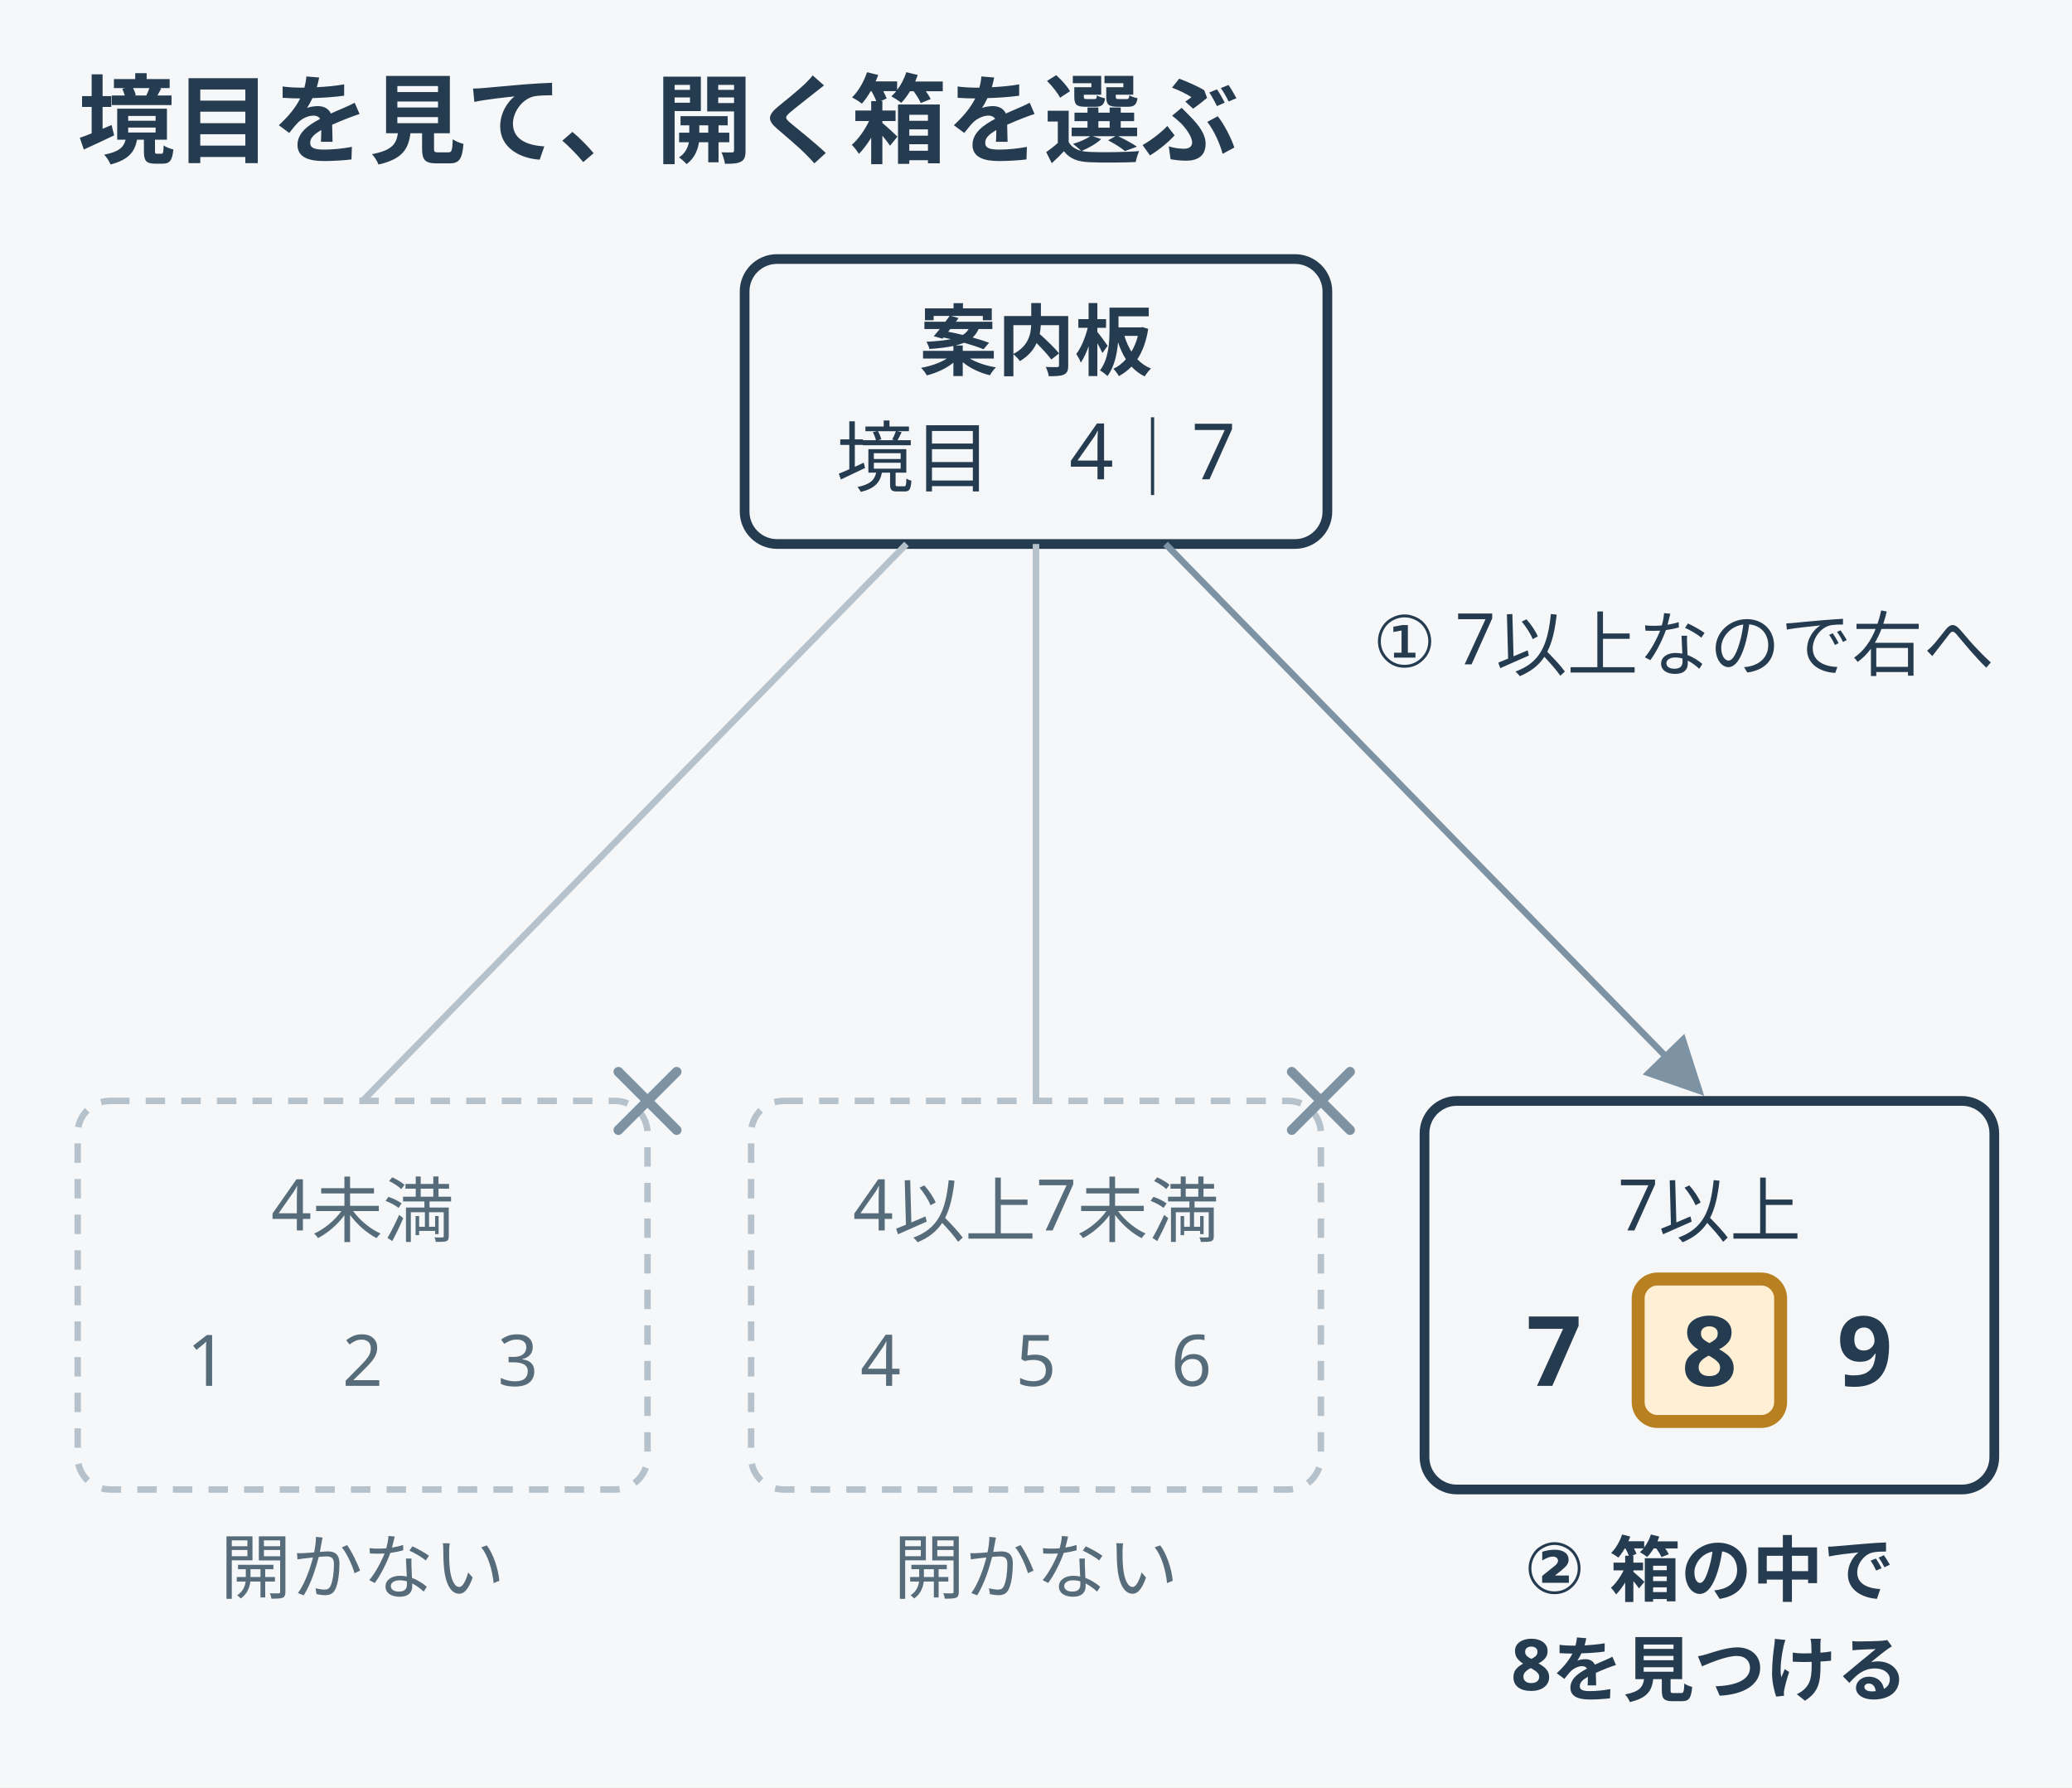
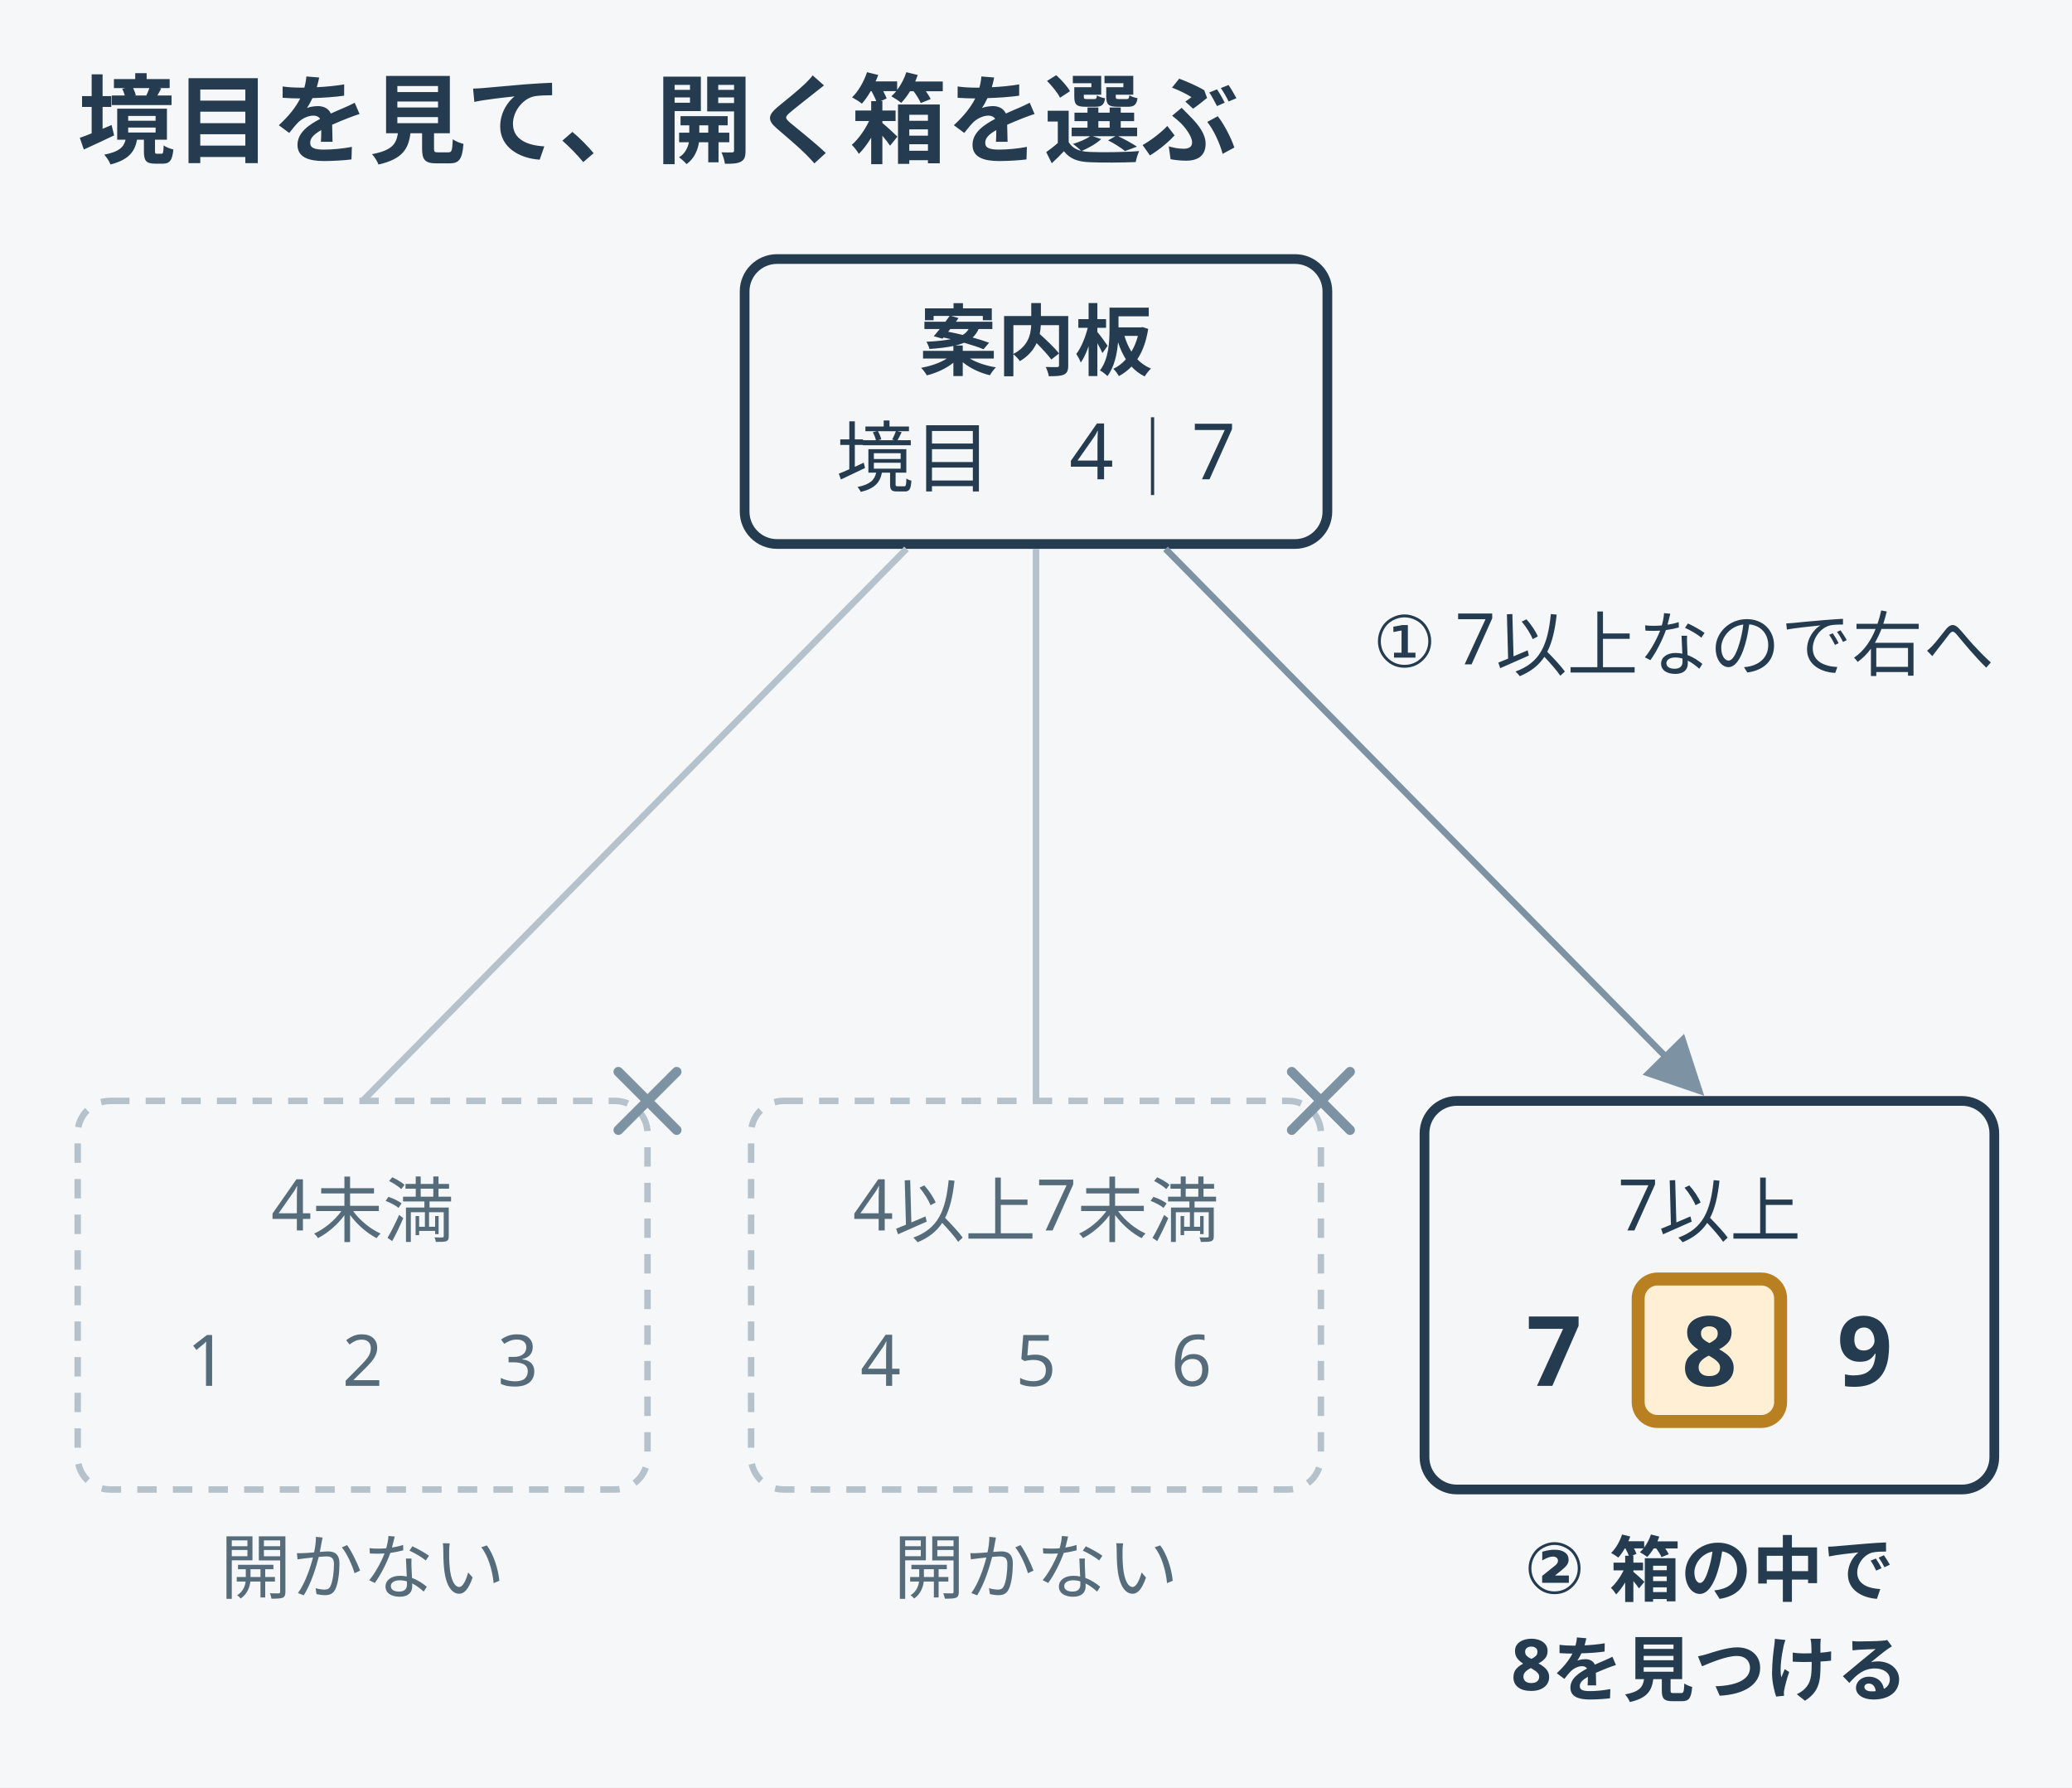
<svg xmlns="http://www.w3.org/2000/svg" width="640" height="552" viewBox="0 0 640 552" role="img" aria-labelledby="title">
  <defs>
    <marker id="flow" markerWidth="10" markerHeight="10" refX="9" refY="5" orient="auto">
      <path d="M0 0L10 5L0 10z" fill="#277b74" />
    </marker>
    <marker id="req" markerWidth="10" markerHeight="10" refX="9" refY="5" orient="auto">
      <path d="M0 0L10 5L0 10" fill="none" stroke="#945e11" stroke-width="2" />
    </marker>
    <marker id="ref" markerWidth="9" markerHeight="9" refX="8" refY="4.5" orient="auto">
      <path d="M0 0L9 4.5L0 9z" fill="#7d93a3" />
    </marker>
  </defs>
  <style>
text{font-family:"Hiragino Sans","Noto Sans JP",sans-serif;font-size:24px;fill:#243b50}
.h{font-size:30px;font-weight:700}.b{font-weight:700}.s{font-size:22px}.m{font-size:22px;fill:#566c7b}
.mono{font-family:ui-monospace,Menlo,monospace;font-size:22px}.tag{font-size:22px;font-weight:700;fill:#fff}
.teal{fill:#176e65}.brown{fill:#945e11}.real{fill:#176e65}.model{fill:#566c7b}
.panel{fill:#fff;stroke:#cedae1;stroke-width:2}.node{fill:#ecf2f8;stroke:#56738a;stroke-width:2}
.row{fill:#fff;stroke:#448b7c;stroke-width:2}.match{fill:#fff;stroke:#176e65;stroke-width:4}
.page{fill:#f7fbf9;stroke:#6d9f94;stroke-width:2}.ipage{fill:#f4f6f8;stroke:#6b7f8e;stroke-width:2}
.band{fill:#d5dde3;stroke:#92a7b5;stroke-width:2}.skip{fill:none;stroke:#b5c2cc;stroke-width:2;stroke-dasharray:6 5}
.hot{fill:#fff0d5;stroke:#b88020;stroke-width:4}.ghost{fill:#f5f7f9;stroke:#b5c2cc;stroke-width:2;stroke-dasharray:6 5}
.flow{fill:none;stroke:#277b74;stroke-width:3;marker-end:url(#flow)}.req{fill:none;stroke:#945e11;stroke-width:3;stroke-dasharray:8 6;marker-end:url(#req)}
.ref{fill:none;stroke:#7d93a3;stroke-width:2;marker-end:url(#ref)}.step{fill:#fff;stroke:#243b50;stroke-width:2.5}
.spine{fill:#e9f3f4;stroke:#243b50;stroke-width:1.5}
.work{fill:#fff;stroke:#56738a;stroke-width:2;stroke-dasharray:8 5}.val{fill:#dcefe8;stroke:#448b7c;stroke-width:2}.buffer{fill:#eaf6f1;stroke:#6d9f94;stroke-width:2}
.route{fill:#f4f6f8;stroke:#243b50;stroke-width:3}.leader{fill:none;stroke:#56738a;stroke-width:2}
  </style>
  <rect width="640" height="552" fill="#f5f7f9" />
  <text x="24" y="48" class="h">境目を見て、開く箱を選ぶ</text>
  <g id="signboard">
    <rect x="230" y="80" width="180" height="88" rx="10" class="route" />
    <text x="320" y="114" text-anchor="middle" class="b">案内板</text>
    <text x="320" y="150" text-anchor="middle">境目　4｜7</text>
  </g>
  <g id="box-left">
    <rect x="24" y="340" width="176" height="120" rx="10" class="ghost" />
    <text x="112" y="380" text-anchor="middle" class="m">4未満</text>
    <text x="64" y="428" text-anchor="middle" class="m">1</text>
    <text x="112" y="428" text-anchor="middle" class="m">2</text>
    <text x="160" y="428" text-anchor="middle" class="m">3</text>
    <path d="M191 331 L209 349 M209 331 L191 349" fill="none" stroke="#7d93a3" stroke-width="3" stroke-linecap="round" />
  </g>
  <g id="box-middle">
    <rect x="232" y="340" width="176" height="120" rx="10" class="ghost" />
    <text x="320" y="380" text-anchor="middle" class="m">4以上7未満</text>
    <text x="272" y="428" text-anchor="middle" class="m">4</text>
    <text x="320" y="428" text-anchor="middle" class="m">5</text>
    <text x="368" y="428" text-anchor="middle" class="m">6</text>
    <path d="M399 331 L417 349 M417 331 L399 349" fill="none" stroke="#7d93a3" stroke-width="3" stroke-linecap="round" />
  </g>
  <g id="box-right">
    <rect x="440" y="340" width="176" height="120" rx="10" class="route" />
    <text x="528" y="380" text-anchor="middle" class="s">7以上</text>
    <text x="480" y="428" text-anchor="middle" class="h">7</text>
    <rect x="506" y="395" width="44" height="44" rx="6" class="hot" />
    <text x="528" y="428" text-anchor="middle" class="h">8</text>
    <text x="576" y="428" text-anchor="middle" class="h">9</text>
  </g>
  <g id="branches">
-     <path d="M280 168 L112 340" fill="none" stroke="#b5c2cc" stroke-width="2" />
-     <path d="M320 168 V340" fill="none" stroke="#b5c2cc" stroke-width="2" />
+     <path d="M280 169.5 L112 340" fill="none" stroke="#b5c2cc" stroke-width="2" />
+     <path d="M320 169.5 V340" fill="none" stroke="#b5c2cc" stroke-width="2" />
  </g>
  <g id="search">
-     <path d="M360 168 L525 337" class="ref" />
+     <path d="M360 169.5 L525 337" class="ref" />
  </g>
  <g id="labels">
    <text x="616" y="206" text-anchor="end" class="s">① 7以上なので右へ</text>
    <text x="112" y="492" text-anchor="middle" class="m">開かない</text>
    <text x="320" y="492" text-anchor="middle" class="m">開かない</text>
    <text x="528" y="492" text-anchor="middle" class="s b">② 箱の中で</text>
    <text x="528" y="522" text-anchor="middle" class="s b">8を見つける</text>
  </g>
</svg>
